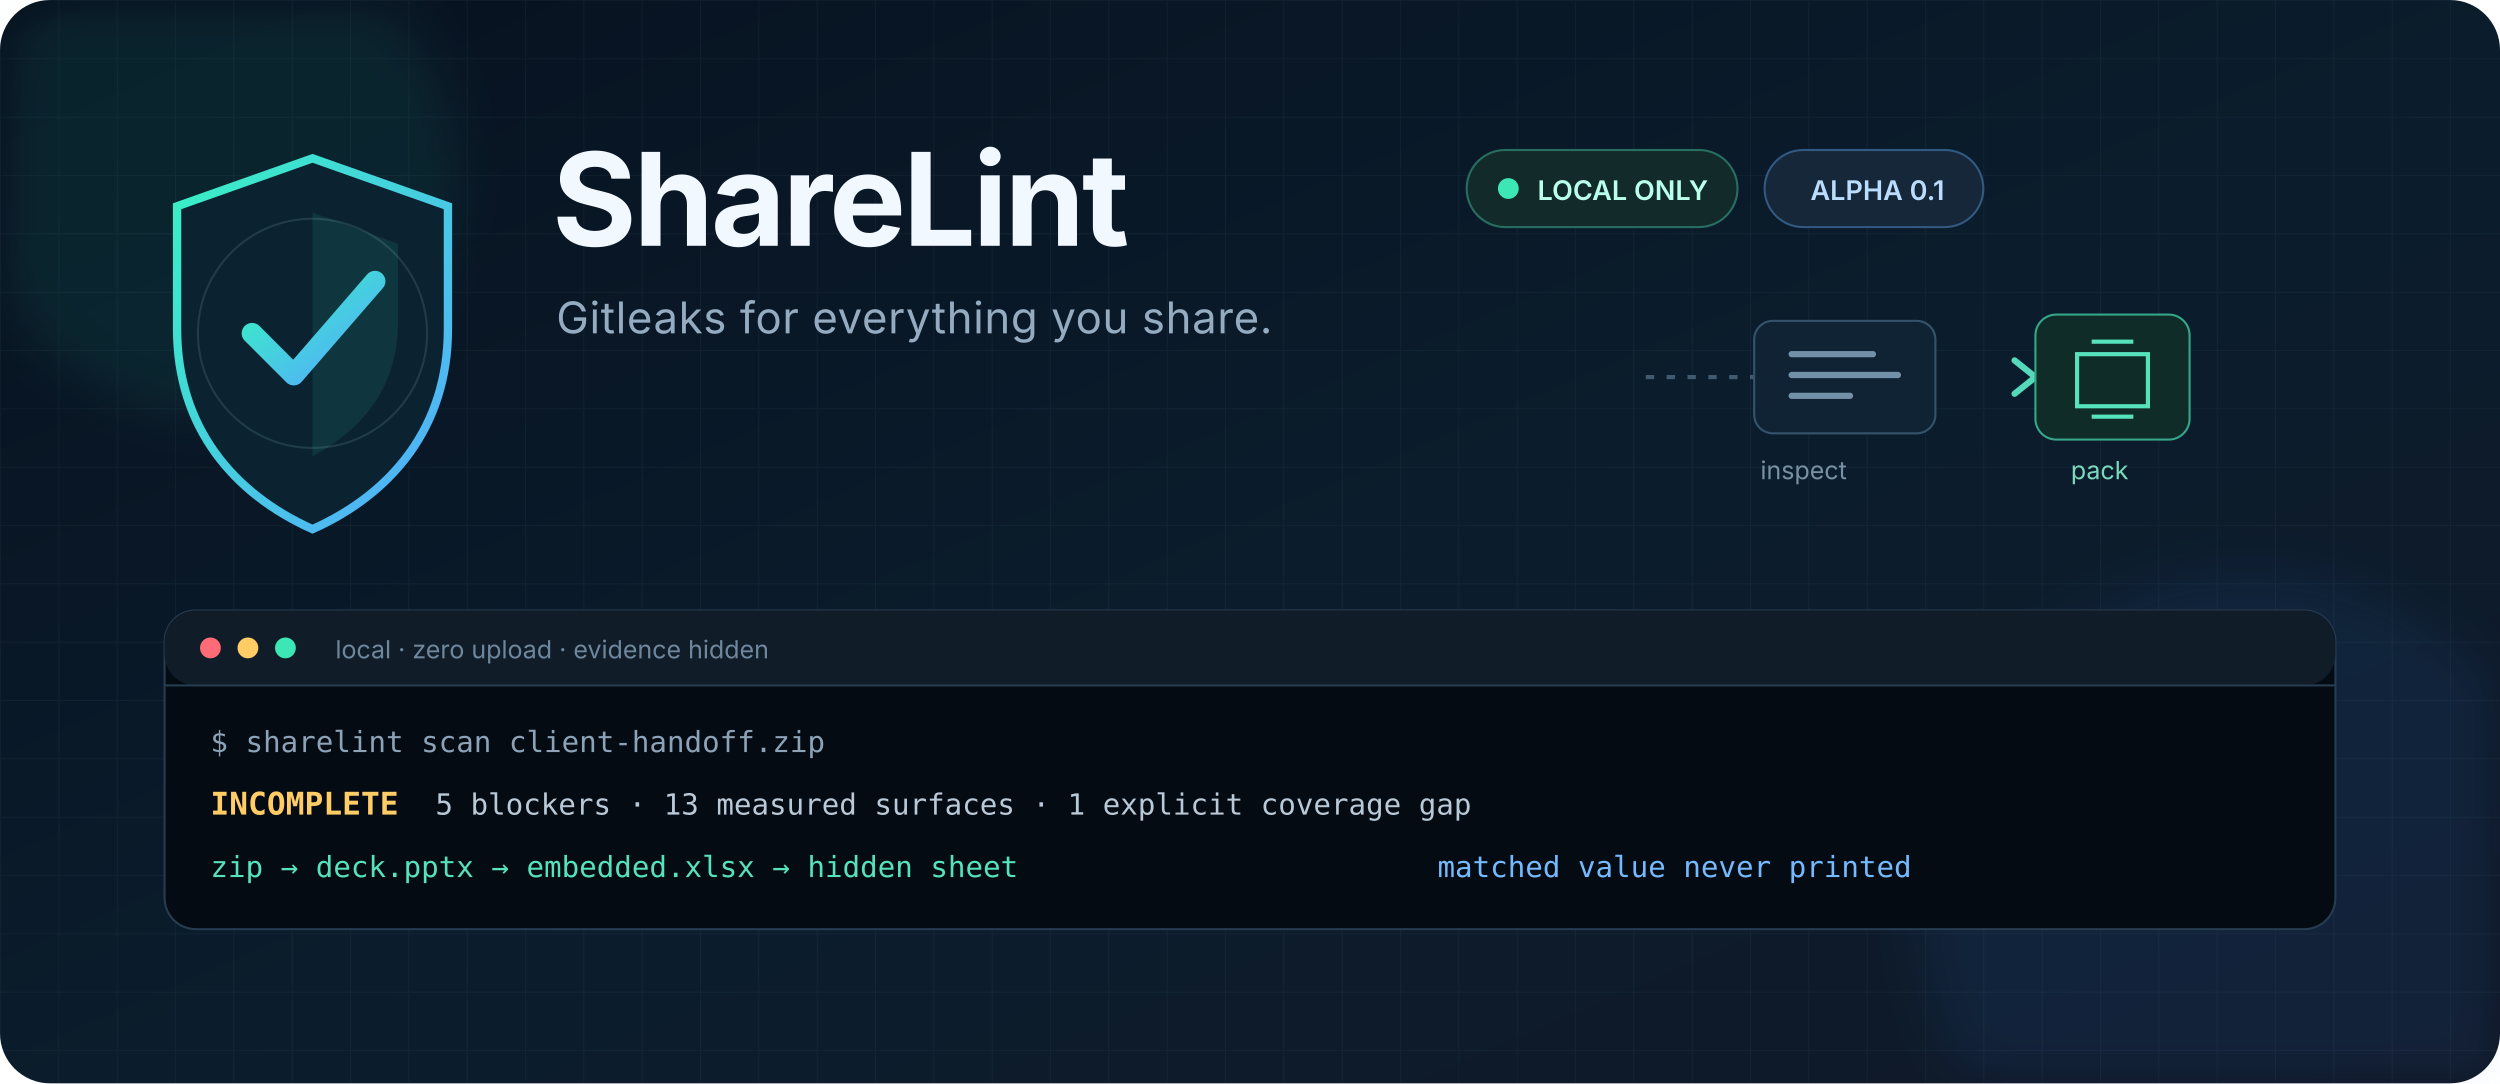
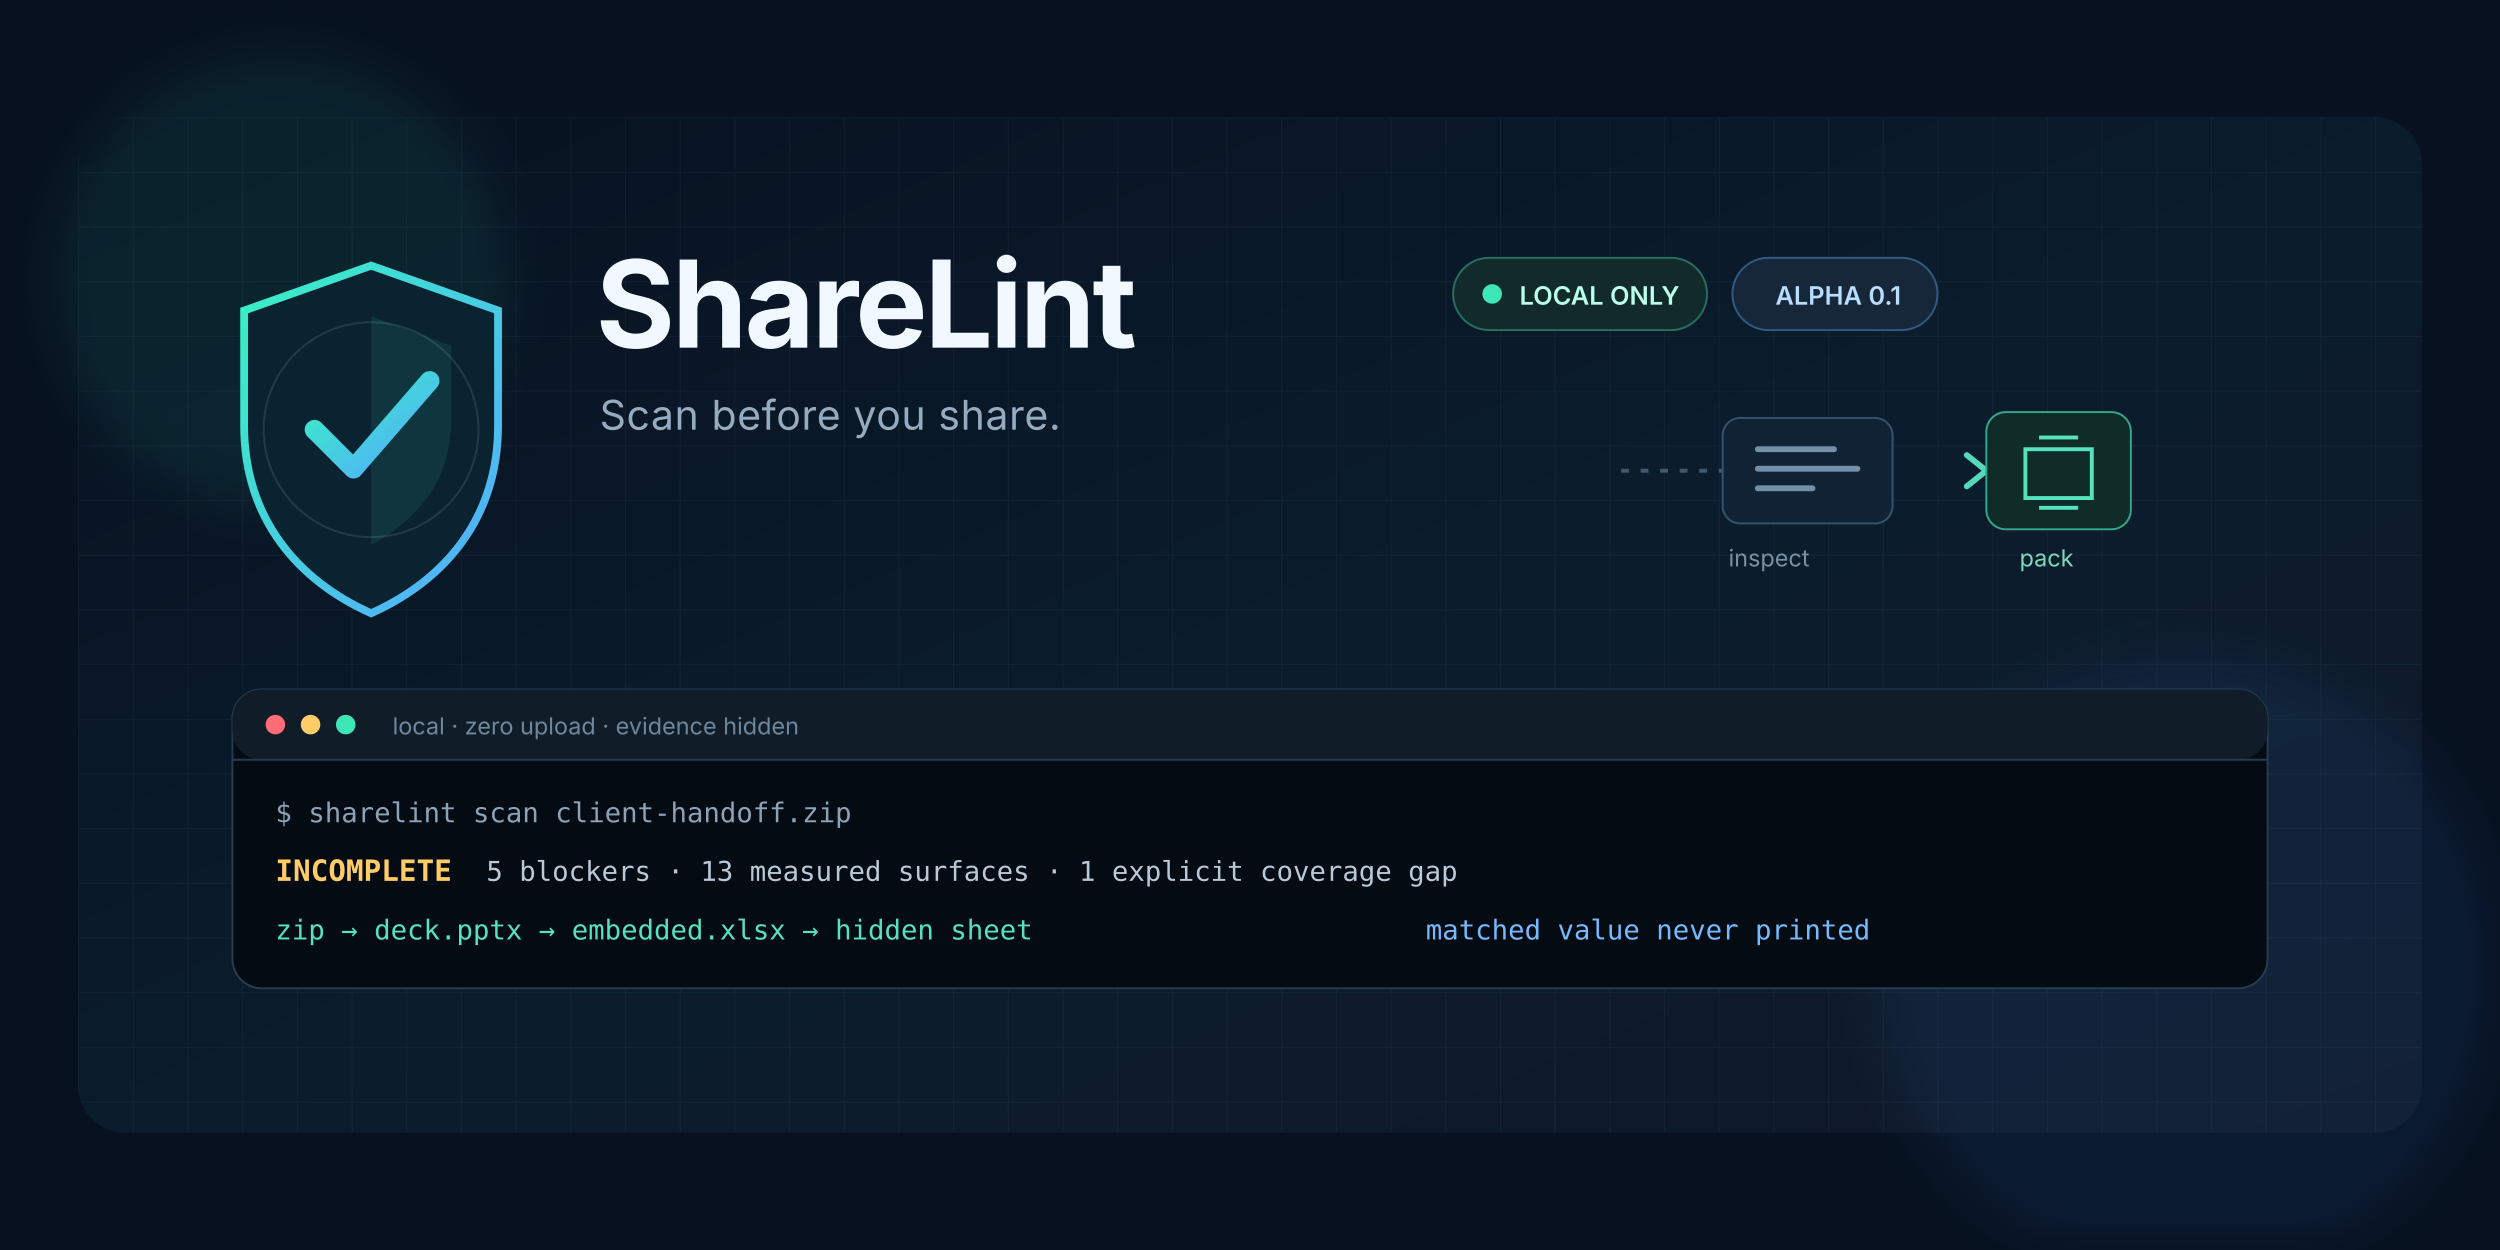
- <svg xmlns="http://www.w3.org/2000/svg" width="1200" height="520" viewBox="0 0 1200 520" role="img" aria-labelledby="title desc">
+ <svg xmlns="http://www.w3.org/2000/svg" width="1280" height="640" viewBox="-40 -60 1280 640" role="img" aria-labelledby="title desc">
  <defs>
    <linearGradient id="bg" x1="0" y1="0" x2="1" y2="1">
      <stop offset="0" stop-color="#07111f" />
      <stop offset="0.56" stop-color="#0b1d2d" />
      <stop offset="1" stop-color="#101827" />
    </linearGradient>
    <linearGradient id="brand" x1="0" y1="0" x2="1" y2="1">
      <stop offset="0" stop-color="#38f2c2" />
      <stop offset="1" stop-color="#54a9ff" />
    </linearGradient>
    <linearGradient id="gate" x1="0" y1="0" x2="1" y2="0">
      <stop offset="0" stop-color="#3de6b5" stop-opacity=".9" />
      <stop offset="1" stop-color="#67b7ff" stop-opacity=".9" />
    </linearGradient>
    <filter id="glow" x="-50%" y="-50%" width="200%" height="200%">
      <feGaussianBlur stdDeviation="12" />
    </filter>
    <pattern id="grid" width="28" height="28" patternUnits="userSpaceOnUse">
      <path d="M28 0H0V28" fill="none" stroke="#8cb8d7" stroke-opacity=".055" />
    </pattern>
  </defs>
+   <rect x="-40" y="-60" width="1280" height="640" fill="#07111f" />
  <rect width="1200" height="520" rx="24" fill="url(#bg)" />
  <rect width="1200" height="520" rx="24" fill="url(#grid)" />
  <circle cx="103" cy="83" r="116" fill="#2be3bd" opacity=".08" filter="url(#glow)" />
  <circle cx="1080" cy="435" r="160" fill="#368dff" opacity=".08" filter="url(#glow)" />
  <g transform="translate(78 73)">
    <path d="M72 3 137 26v59c0 47-27 79-65 96C34 164 7 132 7 85V26Z" fill="#0b2231" stroke="url(#brand)" stroke-width="4" />
    <path d="M72 29v117c26-14 41-35 41-64V44Z" fill="#2ee6bc" opacity=".10" />
    <path d="m43 87 20 20 39-45" fill="none" stroke="url(#brand)" stroke-width="10" stroke-linecap="round" stroke-linejoin="round" />
    <circle cx="72" cy="87" r="55" fill="none" stroke="#bbffe9" stroke-opacity=".12" />
  </g>
  <g font-family="ui-sans-serif, -apple-system, BlinkMacSystemFont, 'Segoe UI', sans-serif">
    <text x="265" y="118" fill="#f1f8ff" font-size="62" font-weight="740" letter-spacing="-1.5">ShareLint</text>
-     <text x="267" y="160" fill="#94abc0" font-size="21" letter-spacing=".3">Gitleaks for everything you share.</text>
+     <text x="267" y="160" fill="#94abc0" font-size="21" letter-spacing=".3">Scan before you share.</text>
    <g transform="translate(79 293)">
      <rect width="1042" height="153" rx="15" fill="#050b13" stroke="#263c50" />
      <rect width="1042" height="36" rx="15" fill="#101c28" />
      <path d="M0 36h1042" stroke="#263c50" />
      <circle cx="22" cy="18" r="5" fill="#ff6b77" />
      <circle cx="40" cy="18" r="5" fill="#ffcc66" />
      <circle cx="58" cy="18" r="5" fill="#3de6b5" />
      <text x="82" y="23" fill="#6f879d" font-size="12">local · zero upload · evidence hidden</text>
      <text x="22" y="68" fill="#8ba2b7" font-size="14" font-family="ui-monospace, SFMono-Regular, Consolas, monospace">$ sharelint scan client-handoff.zip</text>
      <text x="22" y="98" fill="#ffcc66" font-size="15" font-weight="700" font-family="ui-monospace, SFMono-Regular, Consolas, monospace">INCOMPLETE</text>
      <text x="130" y="98" fill="#b9c9d7" font-size="14" font-family="ui-monospace, SFMono-Regular, Consolas, monospace">5 blockers · 13 measured surfaces · 1 explicit coverage gap</text>
      <text x="22" y="128" fill="#56e2bb" font-size="14" font-family="ui-monospace, SFMono-Regular, Consolas, monospace">zip → deck.pptx → embedded.xlsx → hidden sheet</text>
      <text x="611" y="128" fill="#75baff" font-size="14" font-family="ui-monospace, SFMono-Regular, Consolas, monospace">matched value never printed</text>
    </g>
    <g transform="translate(704 72)">
      <rect x="0" y="0" width="130" height="37" rx="18.5" fill="#122b2a" stroke="#286e60" />
      <circle cx="20" cy="18.5" r="5" fill="#3de6b5" />
      <text x="34" y="24" fill="#baffeb" font-size="13" font-weight="600">LOCAL ONLY</text>
      <rect x="143" y="0" width="105" height="37" rx="18.5" fill="#17273a" stroke="#315982" />
      <text x="165" y="24" fill="#b9dcff" font-size="13" font-weight="600">ALPHA 0.1</text>
    </g>
    <g transform="translate(790 151)">
      <path d="M0 30h52" stroke="#405b70" stroke-width="2" stroke-dasharray="4 6" />
      <rect x="52" y="3" width="87" height="54" rx="9" fill="#102334" stroke="#35536a" />
      <path d="M70 19h39M70 29h51M70 39h28" stroke="#7290a7" stroke-width="3" stroke-linecap="round" />
      <path d="M139 30h47" stroke="url(#gate)" stroke-width="3" />
      <path d="m177 22 10 8-10 8" fill="none" stroke="#55d9ba" stroke-width="3" stroke-linecap="round" stroke-linejoin="round" />
      <rect x="187" y="0" width="74" height="60" rx="10" fill="#0f2c29" stroke="#35a789" />
      <path d="M207 19h34v25h-34zM214 13h20M214 49h20" fill="none" stroke="#56e2bb" stroke-width="2" />
      <text x="55" y="79" fill="#7890a4" font-size="12">inspect</text>
      <text x="204" y="79" fill="#7bdabe" font-size="12">pack</text>
    </g>
  </g>
</svg>
